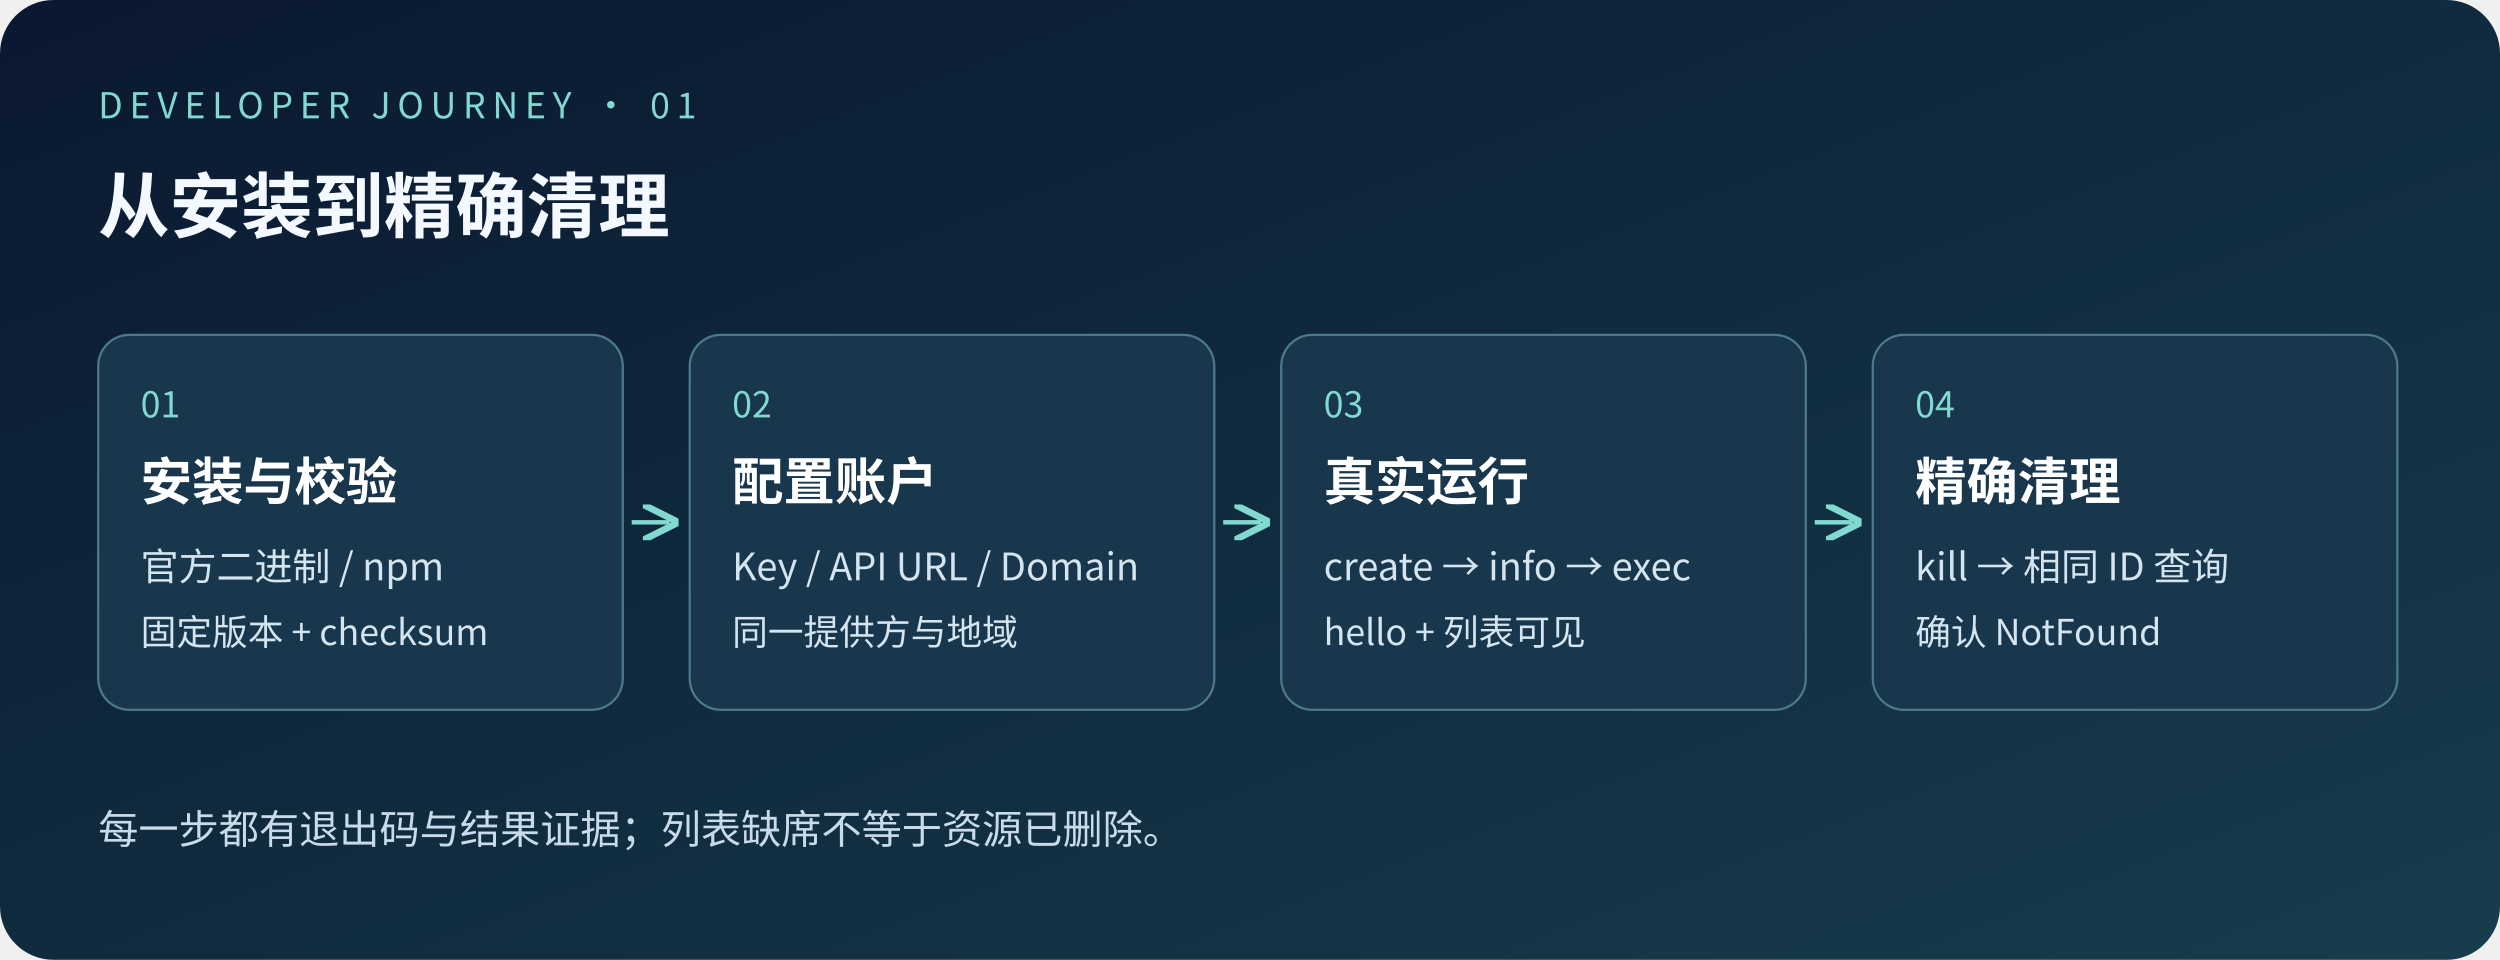
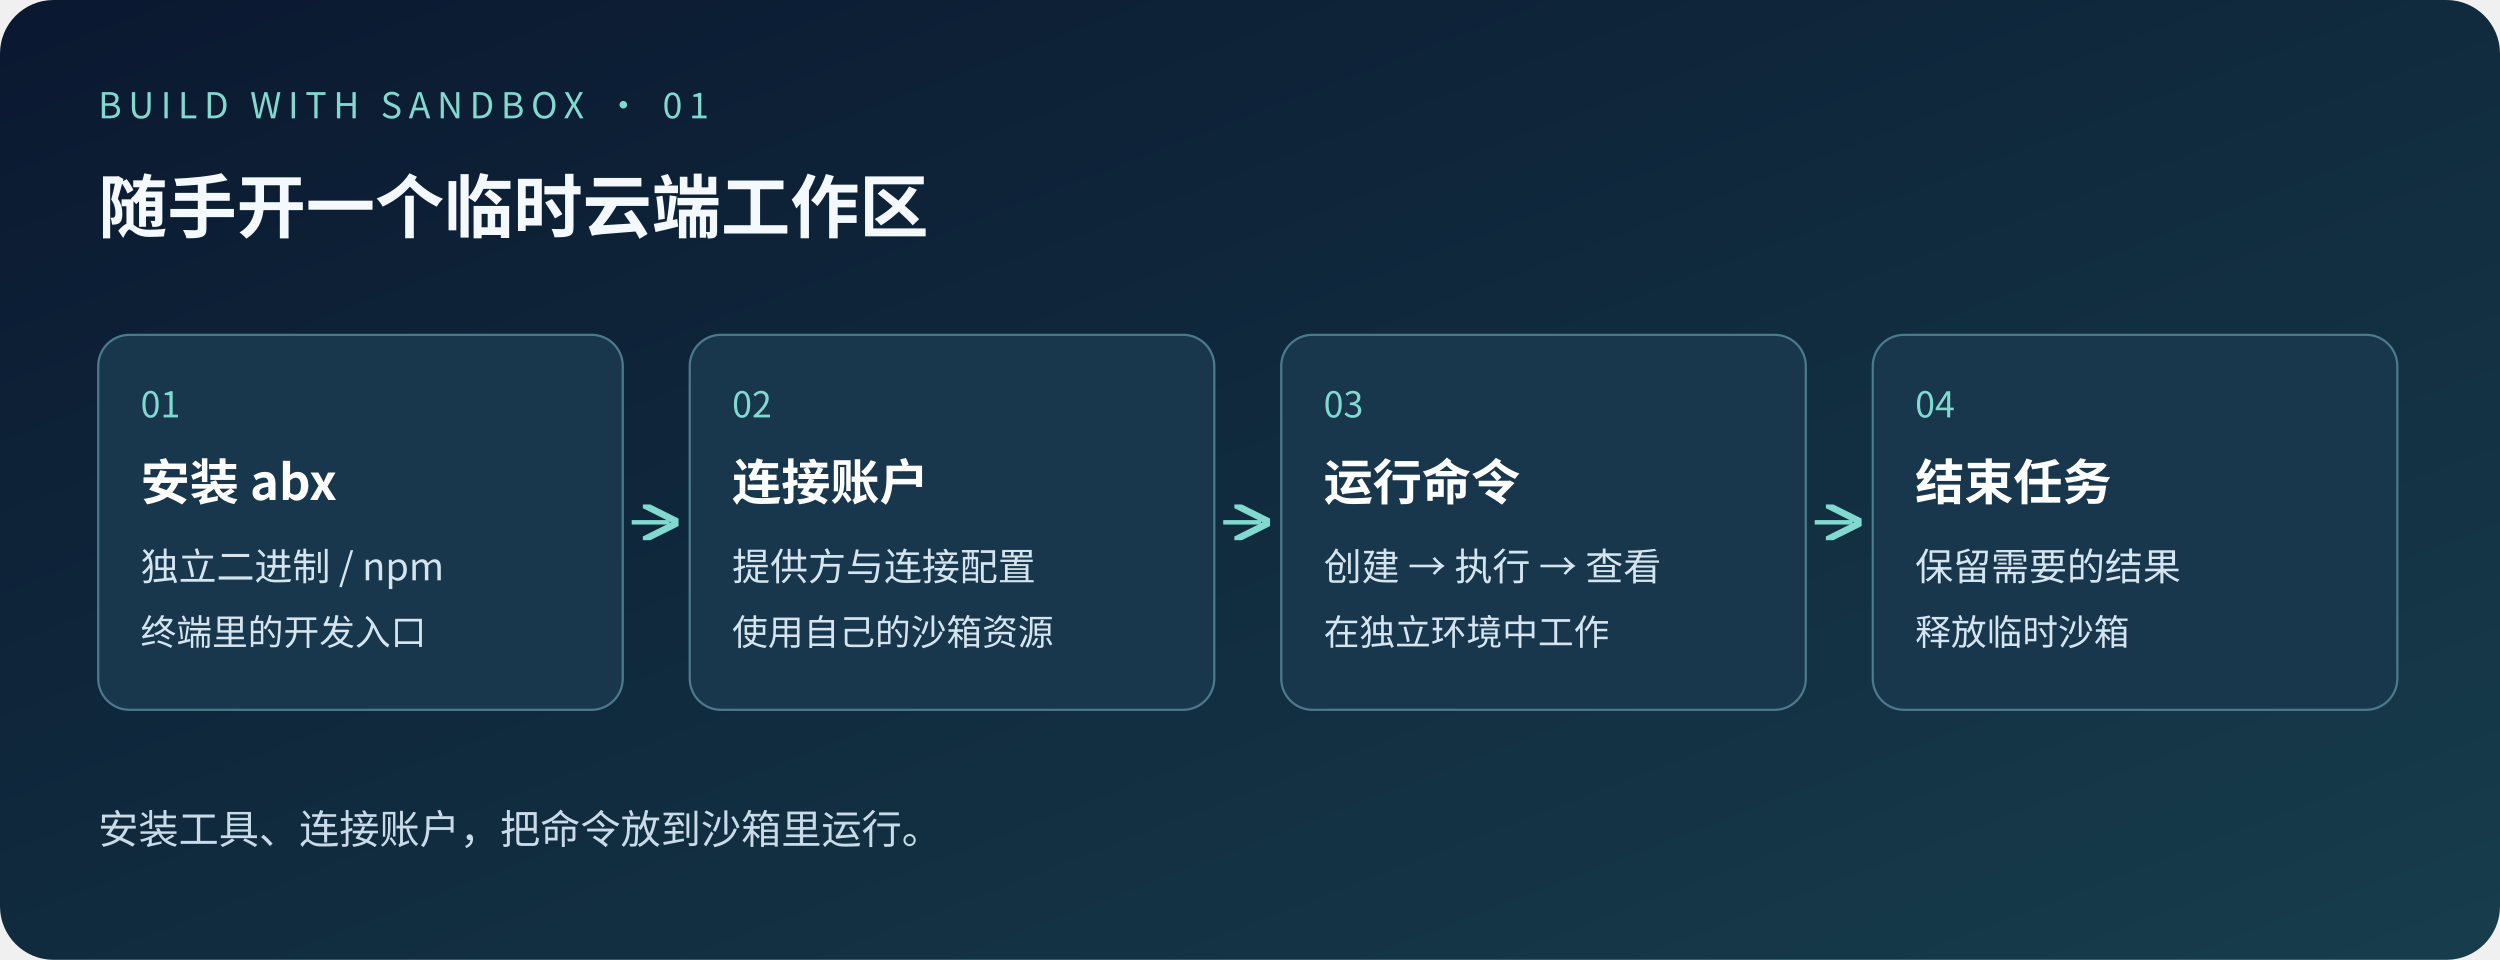
<svg xmlns="http://www.w3.org/2000/svg" viewBox="0 0 1120 430" role="img" aria-labelledby="title desc">
  <defs>
    <linearGradient id="bg" x2="1" y2="1">
      <stop stop-color="#0a1830" />
      <stop offset="1" stop-color="#173d4c" />
    </linearGradient>
    <marker id="arrow" markerWidth="8" markerHeight="8" refX="6" refY="4" orient="auto">
      <path d="M0 0L8 4L0 8" fill="none" stroke="#81d9d0" stroke-width="1.5" />
    </marker>
  </defs>
  <rect width="1120" height="430" rx="24" fill="url(#bg)" />
  <g font-family="system-ui, Noto Sans CJK SC, sans-serif">
-     <text x="44" y="53" fill="#81d9d0" font-size="16" letter-spacing="3">DEVELOPER JOURNEY · 01</text>
-     <text x="44" y="104" fill="#f4f8ff" font-size="32" font-weight="700">从安装到精确清理</text>
+     <text x="44" y="53" fill="#81d9d0" font-size="16" letter-spacing="3">BUILD WITH SANDBOX · 01</text>
+     <text x="44" y="104" fill="#f4f8ff" font-size="31" font-weight="700">随手开一个临时云端工作区</text>
    <rect x="44" y="150" width="235" height="168" rx="14" fill="#18364c" stroke="#4c7a8b" />
    <text x="63" y="187" fill="#81d9d0" font-size="16">01</text>
-     <text x="63" y="224" fill="#fff" font-size="23" font-weight="650">安装与校验</text>
-     <text x="63" y="260" fill="#d5e5f0" font-size="17">官方二进制 / npm</text>
-     <text x="63" y="289" fill="#d5e5f0" font-size="16">固定版本 + checksum</text>
+     <text x="63" y="224" fill="#fff" font-size="22" font-weight="650">安装 abx</text>
+     <text x="63" y="260" fill="#d5e5f0" font-size="17">独立二进制 / npm</text>
+     <text x="63" y="289" fill="#d5e5f0" font-size="16">终端里的开发入口</text>
    <path d="M283 234H300" stroke="#81d9d0" stroke-width="2" marker-end="url(#arrow)" />
    <rect x="309" y="150" width="235" height="168" rx="14" fill="#18364c" stroke="#4c7a8b" />
    <text x="328" y="187" fill="#81d9d0" font-size="16">02</text>
-     <text x="328" y="224" fill="#fff" font-size="23" font-weight="650">配置账户</text>
-     <text x="328" y="260" fill="#d5e5f0" font-size="17">Key / API URL / Domain</text>
-     <text x="328" y="289" fill="#d5e5f0" font-size="16">同一提供方与地域</text>
+     <text x="328" y="224" fill="#fff" font-size="22" font-weight="650">连接账户</text>
+     <text x="328" y="260" fill="#d5e5f0" font-size="17">提供方与连接配置</text>
+     <text x="328" y="289" fill="#d5e5f0" font-size="16">使用自己的沙箱资源</text>
    <path d="M548 234H565" stroke="#81d9d0" stroke-width="2" marker-end="url(#arrow)" />
    <rect x="574" y="150" width="235" height="168" rx="14" fill="#18364c" stroke="#4c7a8b" />
    <text x="593" y="187" fill="#81d9d0" font-size="16">03</text>
-     <text x="593" y="224" fill="#fff" font-size="23" font-weight="650">真实运行</text>
-     <text x="593" y="260" fill="#d5e5f0" font-size="17">create → info → exec</text>
-     <text x="593" y="289" fill="#d5e5f0" font-size="16">hello + 列表可见</text>
+     <text x="593" y="224" fill="#fff" font-size="22" font-weight="650">运行命令</text>
+     <text x="593" y="260" fill="#d5e5f0" font-size="17">创建 → 执行 → 查看</text>
+     <text x="593" y="289" fill="#d5e5f0" font-size="16">在独立环境中工作</text>
    <path d="M813 234H830" stroke="#81d9d0" stroke-width="2" marker-end="url(#arrow)" />
    <rect x="839" y="150" width="235" height="168" rx="14" fill="#18364c" stroke="#4c7a8b" />
    <text x="858" y="187" fill="#81d9d0" font-size="16">04</text>
-     <text x="858" y="224" fill="#fff" font-size="23" font-weight="650">精确清理</text>
-     <text x="858" y="260" fill="#d5e5f0" font-size="17">kill → 相同 ID 查询</text>
-     <text x="858" y="289" fill="#d5e5f0" font-size="16">确认 NotFound</text>
-     <text x="44" y="378" fill="#c9dbe8" font-size="18">每一步都有退出码与结果证据；列表缺席不等于资源已删除。</text>
+     <text x="858" y="224" fill="#fff" font-size="22" font-weight="650">结束任务</text>
+     <text x="858" y="260" fill="#d5e5f0" font-size="17">保留需要的结果</text>
+     <text x="858" y="289" fill="#d5e5f0" font-size="16">释放临时沙箱</text>
+     <text x="44" y="378" fill="#c9dbe8" font-size="18">安装工具、连接账户，把命令放到沙箱里运行。</text>
  </g>
</svg>
